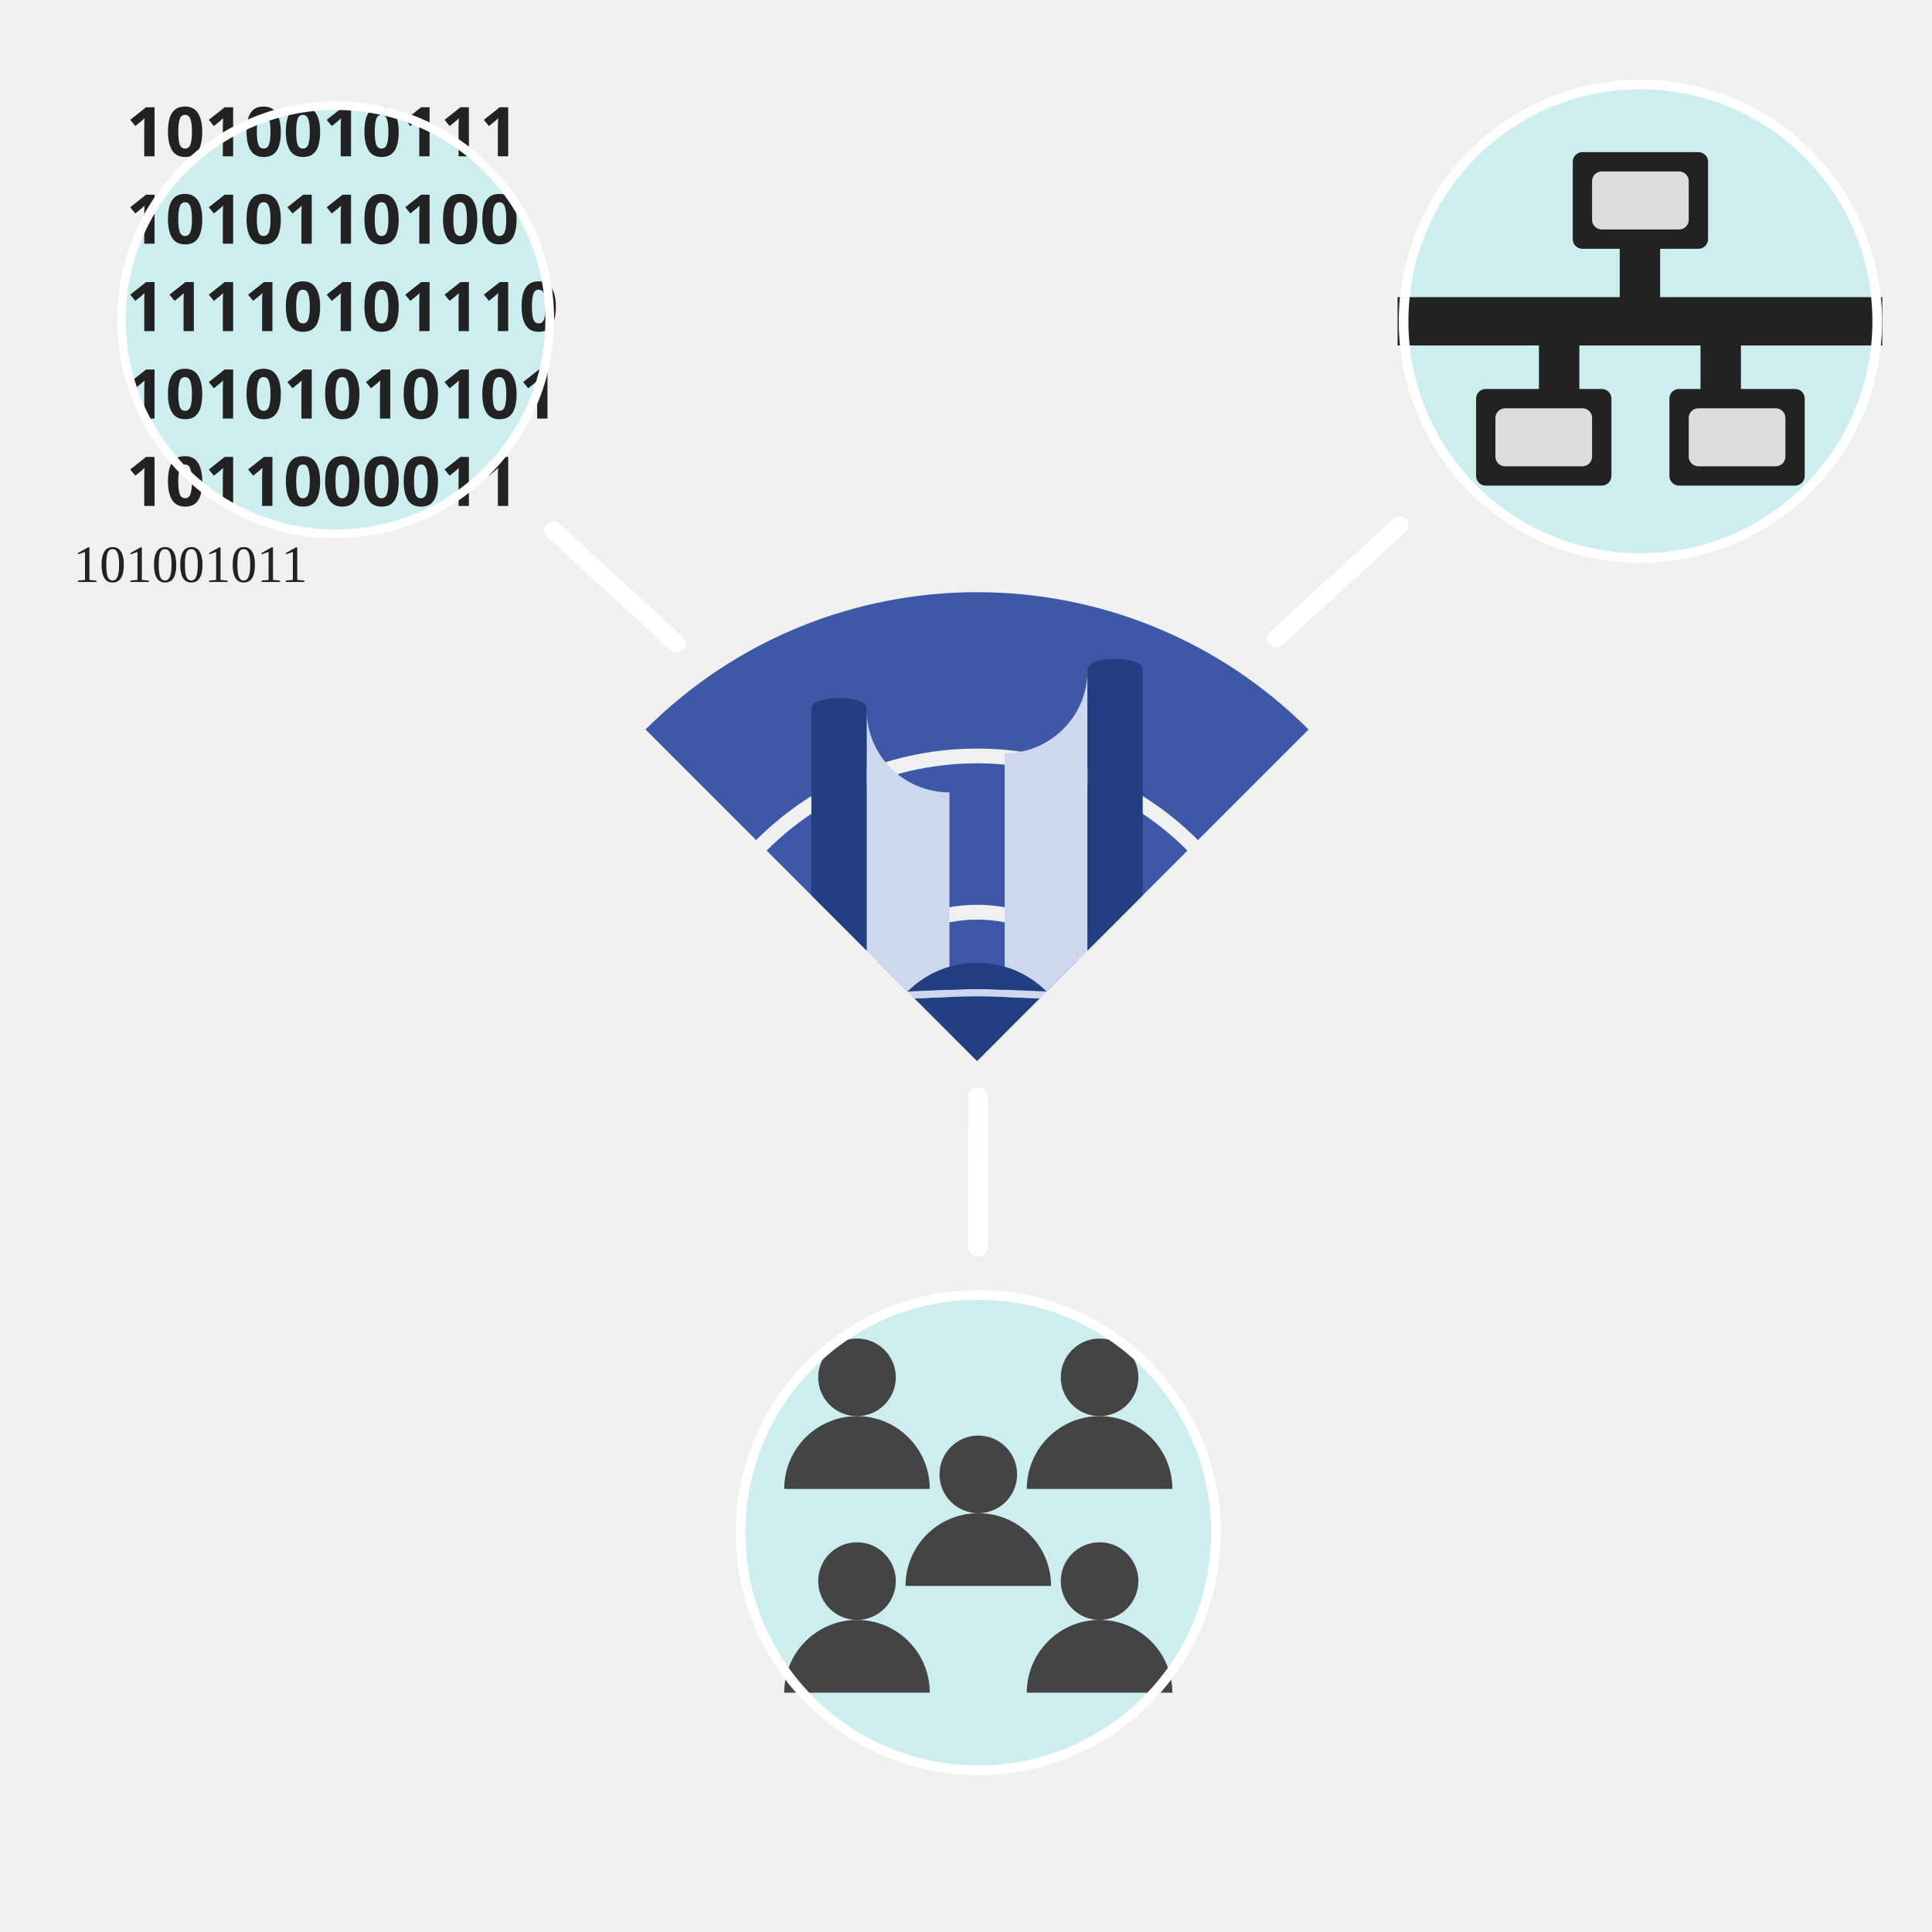
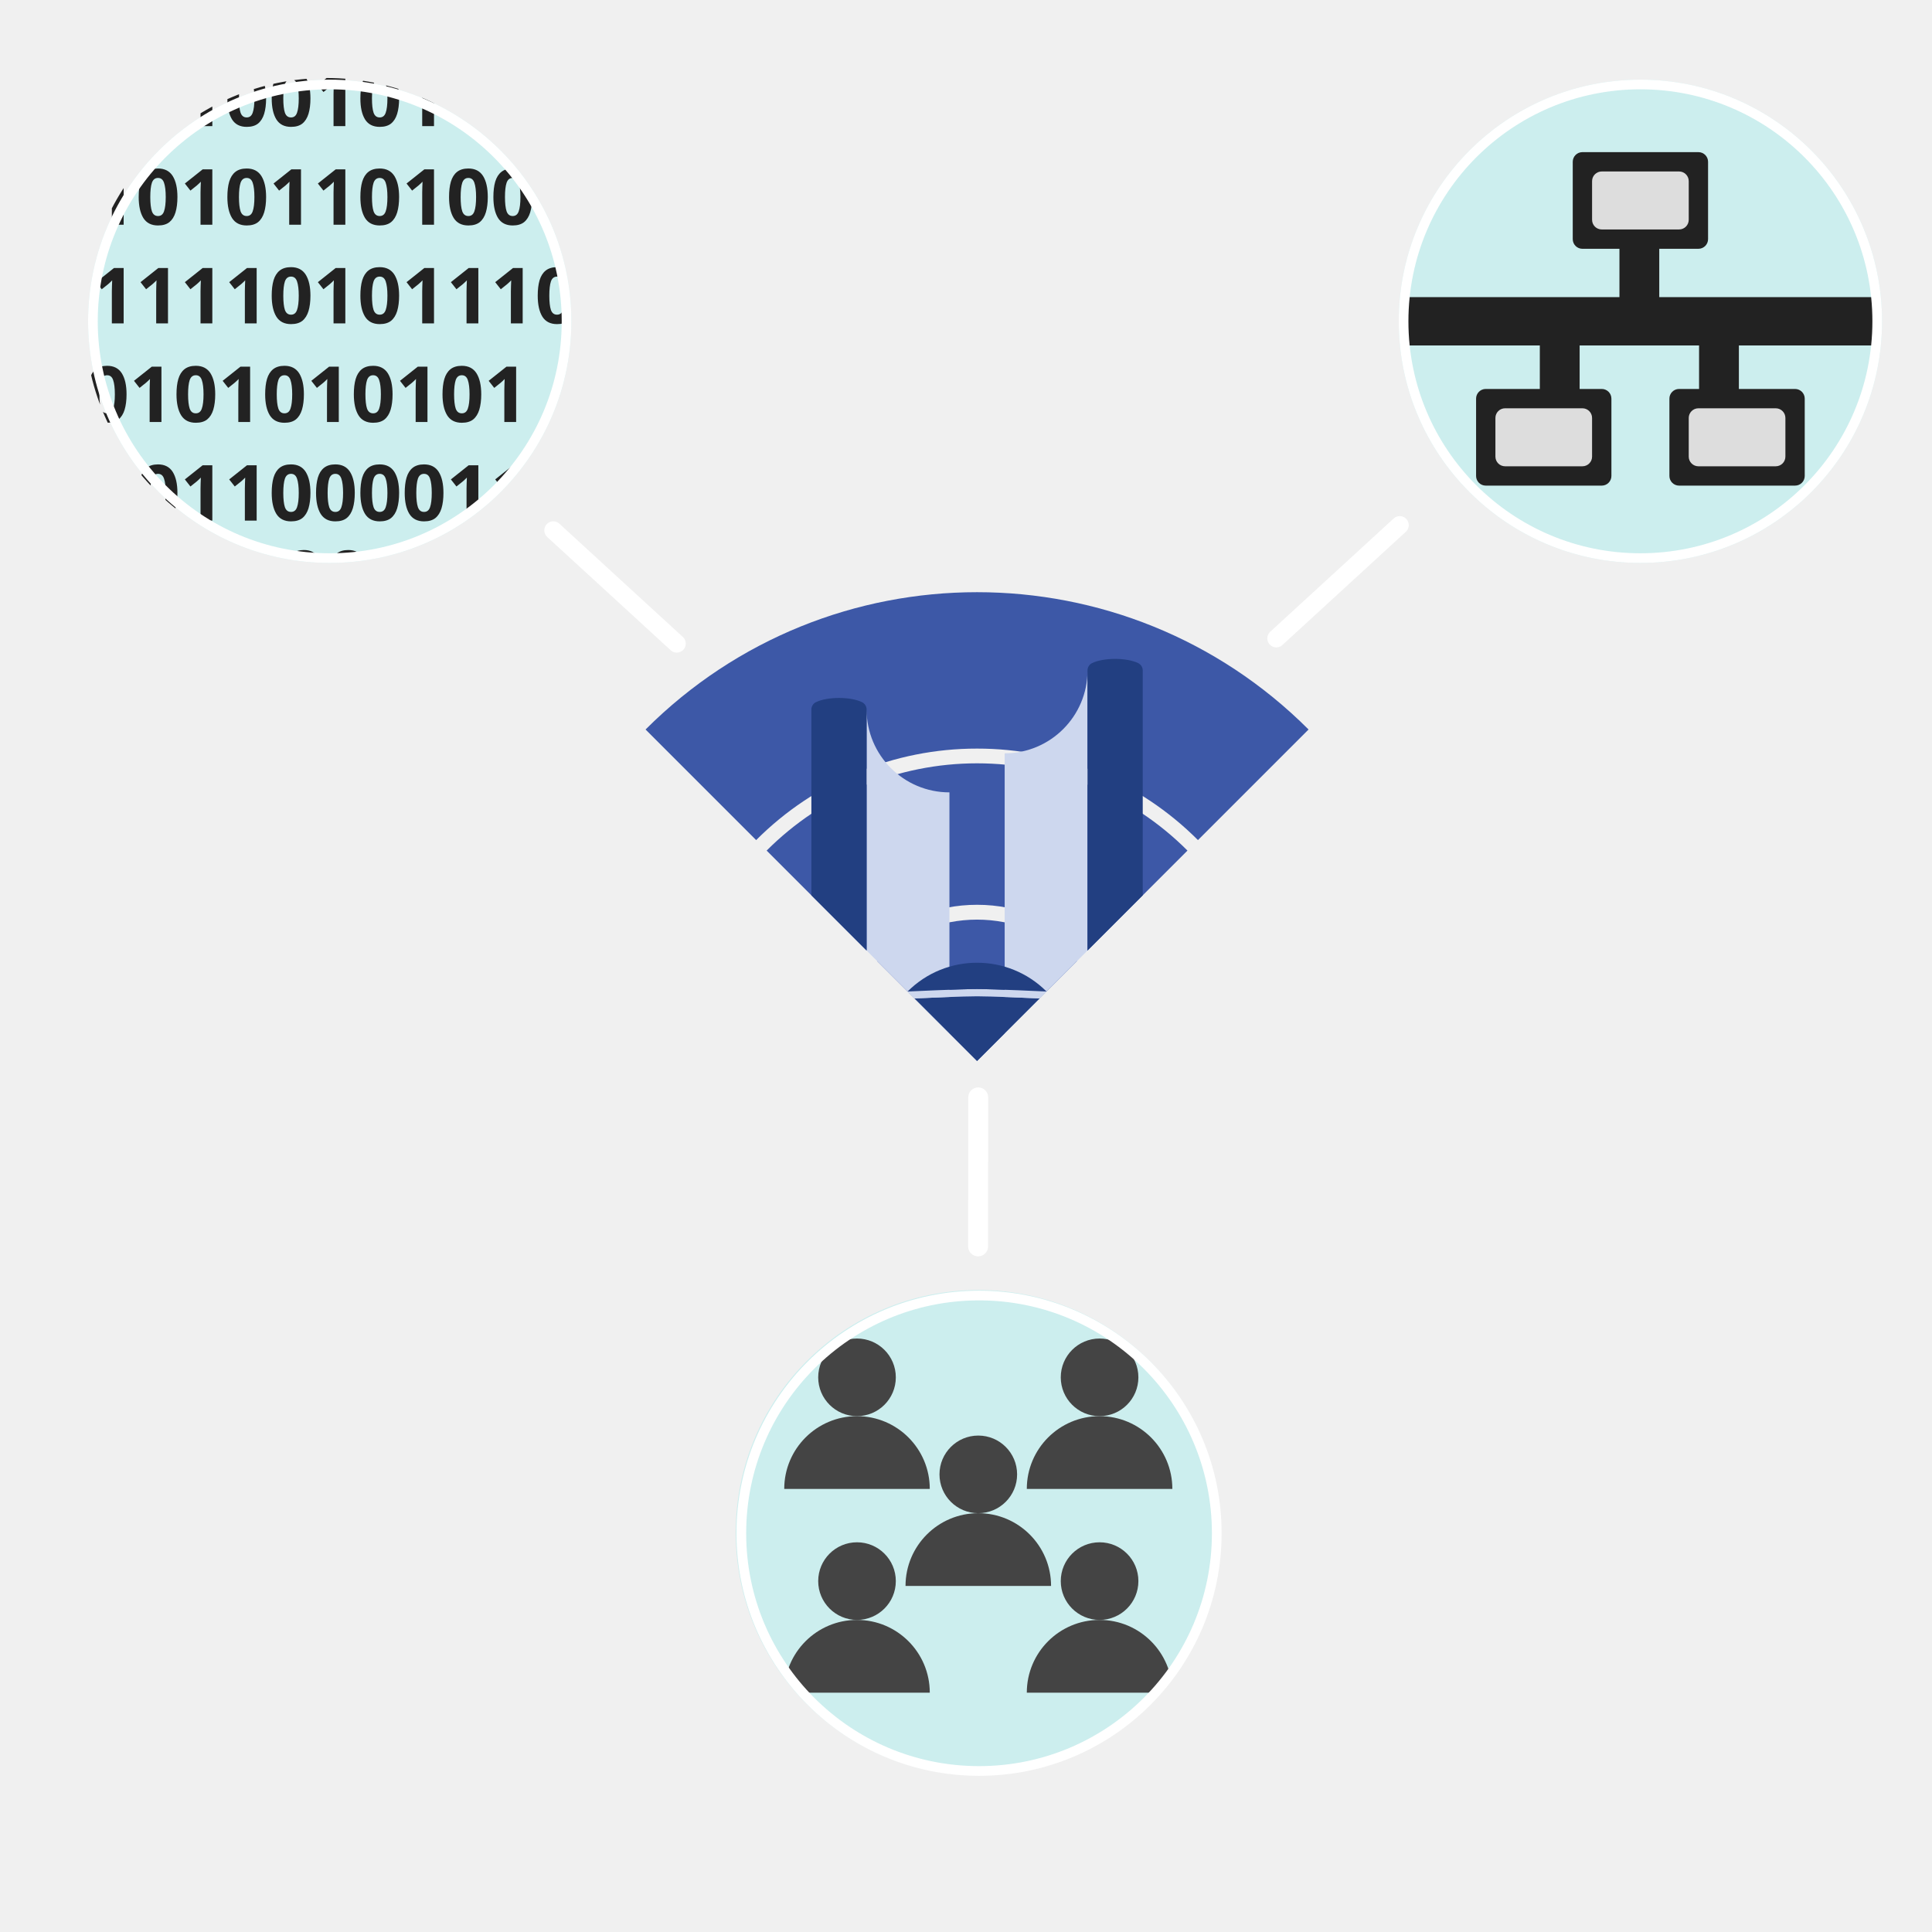
<svg xmlns="http://www.w3.org/2000/svg" width="1200" height="1200" viewBox="0 0 317.5 317.5" version="1.1" id="svg8">
-   <defs id="defs2" />
-   <g id="layer2" transform="matrix(0.5773594,0,0,0.5773594,67.91117,136.4252)" />
-   <g id="layer1" transform="translate(0,20.50002)">
-     <g id="g1049" transform="translate(-58.20833,6.047619)">
-       <circle style="fill:#cceeee;stroke-width:0.797" class="icon-bg" cx="218.979" cy="225.314" r="39.863" id="circle992" />
-       <g transform="matrix(0.5773594,0,0,0.5773594,329.943,157.6924)" id="g914">
-         <g transform="translate(-453.8452,-72.34176)" id="layer1-3">
-           <g transform="matrix(0.2346166,0,0,0.2346166,166.9445,-78.20985)" id="g854">
-             <g id="Bands">
-               <path id="Bottom" d="m 621.27,663.11 v 0 a 171.48,171.48 0 0 0 -242.54,0 v 0 L 500,784.38 Z" transform="translate(-97.83,-215.62)" style="fill:#3d58a7" />
-               <path id="Middle" d="m 500,594.87 a 188.94,188.94 0 0 1 134,55.51 L 755.27,529.11 v 0 a 360.7,360.7 0 0 0 -510.54,0 v 0 L 366,650.38 a 188.94,188.94 0 0 1 134,-55.51 z" transform="translate(-97.83,-215.62)" style="fill:#3d58a7" />
-               <path id="Top" d="m 500,405.38 a 377.81,377.81 0 0 1 268,111 L 902.17,382.21 v 0 C 680.06,160.1 319.94,160.1 97.83,382.21 v 0 L 232,516.38 a 377.81,377.81 0 0 1 268,-111 z" transform="translate(-97.83,-215.62)" style="fill:#3d58a7" />
-             </g>
-             <g id="City_Hall" data-name="City Hall">
-               <g id="Right_Arm" data-name="Right Arm">
-                 <path id="Glass" d="M 533.5,411.11 A 100.5,100.5 0 0 0 634,310.61 v 339.77 l -100.5,100.5 z" transform="translate(-97.83,-215.62)" style="fill:#cdd7ee" />
-                 <path id="Post" d="M 701,583.38 V 310.61 a 9.92,9.92 0 0 0 -5.55,-8.95 c -14.05,-6.82 -41.86,-6.82 -55.91,0 a 9.93,9.93 0 0 0 -5.54,8.95 v 339.77 z" transform="translate(-97.83,-215.62)" style="fill:#223f81" />
-               </g>
-               <g id="Left_Arm" data-name="Left Arm">
-                 <path id="Glass-2" data-name="Glass" d="M 466.5,458.49 A 100.5,100.5 0 0 1 366,358 v 292.38 l 100.5,100.5 z" transform="translate(-97.83,-215.62)" style="fill:#cdd7ee" />
-                 <path id="Post-2" data-name="Post" d="m 299,583.38 67,67 V 358 a 9.93,9.93 0 0 0 -5.54,-8.95 c -14,-6.82 -41.86,-6.82 -55.91,0 A 9.92,9.92 0 0 0 299,358 Z" transform="translate(-97.83,-215.62)" style="fill:#223f81" />
-               </g>
-               <g id="Dome">
-                 <path id="Bottom-2" data-name="Bottom" d="m 500,705.86 c -16.35,0 -58,1.8 -75.9,2.62 l -5.7,-5.7 v 0 l 81.6,81.6 75.9,-75.9 C 558,707.66 516.34,705.86 500,705.86 Z" transform="translate(-97.83,-215.62)" style="fill:#223f81" />
-                 <path id="Band" d="m 584.29,700.09 v 0 c 0,0 -63.21,-3 -84.29,-3 -21.08,0 -84.21,3 -84.29,3 l 8.39,8.39 c 17.9,-0.82 59.55,-2.62 75.9,-2.62 16.35,0 58,1.8 75.9,2.62 z" transform="translate(-97.83,-215.62)" style="fill:#cdd7ee" />
-                 <path id="Top-2" data-name="Top" d="m 415.71,700.09 c 0.08,0 63.22,-3 84.29,-3 21.07,0 84.25,3 84.29,3 v 0 a 119.19,119.19 0 0 0 -168.58,0 z" transform="translate(-97.83,-215.62)" style="fill:#223f81" />
-               </g>
-             </g>
-           </g>
-           <path id="path907" d="m 261.631,65.589 -0.029,42.413" style="fill:none;stroke:#ffffff;stroke-width:5.667;stroke-linecap:round;stroke-linejoin:miter;stroke-miterlimit:4;stroke-dasharray:none;stroke-opacity:1" />
-           <g transform="matrix(1.380886,0,0,1.380886,192.6085,120.4199)" id="g1016">
-             <circle style="fill:#444444;stroke:none" class="person" cx="50" cy="38" r="8" id="circle996" />
-             <path style="fill:#444444" class="person" d="M 65,61 A 15,15 0 0 0 35,61 Z" id="path998" />
-             <circle style="fill:#444444;stroke:none" class="person" cx="25" cy="18" r="8" id="circle1000" />
-             <path style="fill:#444444" class="person" d="M 40,41 A 15,15 0 0 0 10,41 Z" id="path1002" />
-             <circle style="fill:#444444;stroke:none" class="person" cx="75" cy="18" r="8" id="circle1004" />
-             <path style="fill:#444444" class="person" d="M 90,41 A 15,15 0 0 0 60,41 Z" id="path1006" />
-             <circle style="fill:#444444;stroke:none" class="person" cx="25" cy="60" r="8" id="circle1008" />
-             <circle style="fill:#444444;stroke:none" class="person" cx="75" cy="60" r="8" id="circle1012" />
-           </g>
-           <path id="path907-5" d="m 381.619,-97.296 -35.141,32.238" style="fill:none;stroke:#ffffff;stroke-width:5.127;stroke-linecap:round;stroke-linejoin:miter;stroke-miterlimit:4;stroke-dasharray:none;stroke-opacity:1" />
-           <g transform="matrix(1.375664,0,0,1.375664,381.3305,-224.0977)" id="g971">
-             <circle style="fill:#cceeee" class="icon-bg" cx="50" cy="50" r="50" id="circle934" />
-             <path style="fill:#222222;stroke-width:0.914" d="M -0.239,45 H 45.722 V 30 h 8.357 V 45 H 100.04 V 55 H 70.792 V 70 H 62.435 V 55 H 37.366 v 15 h -8.357 V 55 H -0.239 Z" clip-path="url(#clip1)" id="path938" />
-             <rect style="fill:#222222" class="outline" width="28" height="20" x="36" y="15" rx="2" ry="2" id="rect940" />
-             <rect style="fill:#dddddd" class="monitor" width="20" height="12" x="40" y="19" rx="2" ry="2" id="rect942" />
-             <rect style="fill:#222222" class="outline" width="28" height="20" x="56" y="64" rx="2" ry="2" id="rect944" />
-             <rect style="fill:#dddddd" class="monitor" width="20" height="12" x="60" y="68" rx="2" ry="2" id="rect946" />
-             <rect style="fill:#222222" class="outline" width="28" height="20" x="16" y="64" rx="2" ry="2" id="rect948" />
-             <rect style="fill:#dddddd" class="monitor" width="20" height="12" x="20" y="68" rx="2" ry="2" id="rect950" />
-           </g>
-           <g id="g1107" transform="matrix(1.24401,0,0,1.24401,16.51429,-217.9579)">
-             <circle id="circle1073" r="50" cy="50" cx="50" class="icon-bg" style="fill:#cceeee" />
-             <text id="text1077" clip-path="url(#clip)" class="heavy" y="12.605" x="2.093" style="font-style:normal;font-variant:normal;font-weight:bold;font-stretch:normal;font-size:15.717px;font-family:sans-serif;-inkscape-font-specification:'sans-serif, Bold';font-variant-ligatures:normal;font-variant-caps:normal;font-variant-numeric:normal;font-feature-settings:normal;text-align:start;writing-mode:lr-tb;text-anchor:start">1010010111</text>
-             <text id="text1079" clip-path="url(#clip)" class="heavy" y="32.605" x="2.093" style="font-style:normal;font-variant:normal;font-weight:bold;font-stretch:normal;font-size:15.717px;font-family:sans-serif;-inkscape-font-specification:'sans-serif, Bold';font-variant-ligatures:normal;font-variant-caps:normal;font-variant-numeric:normal;font-feature-settings:normal;text-align:start;writing-mode:lr-tb;text-anchor:start">1010110100</text>
-             <text id="text1081" clip-path="url(#clip)" class="heavy" y="52.605" x="2.093" style="font-style:normal;font-variant:normal;font-weight:bold;font-stretch:normal;font-size:15.717px;font-family:sans-serif;-inkscape-font-specification:'sans-serif, Bold';font-variant-ligatures:normal;font-variant-caps:normal;font-variant-numeric:normal;font-feature-settings:normal;text-align:start;writing-mode:lr-tb;text-anchor:start">11110101110</text>
-             <text id="text1083" clip-path="url(#clip)" class="heavy" y="72.605" x="2.093" style="font-style:normal;font-variant:normal;font-weight:bold;font-stretch:normal;font-size:15.717px;font-family:sans-serif;-inkscape-font-specification:'sans-serif, Bold';font-variant-ligatures:normal;font-variant-caps:normal;font-variant-numeric:normal;font-feature-settings:normal;text-align:start;writing-mode:lr-tb;text-anchor:start">10101010101</text>
-             <text id="text1085" clip-path="url(#clip)" class="heavy" y="92.605" x="2.093" style="font-style:normal;font-variant:normal;font-weight:bold;font-stretch:normal;font-size:15.717px;font-family:sans-serif;-inkscape-font-specification:'sans-serif, Bold';font-variant-ligatures:normal;font-variant-caps:normal;font-variant-numeric:normal;font-feature-settings:normal;text-align:start;writing-mode:lr-tb;text-anchor:start">1011000011</text>
-             <text id="text1087" clip-path="url(#clip)" class="heavy" y="110" x="-10">101001011</text>
-           </g>
-           <path id="path907-5-0" d="m 140.681,-95.815 35.141,32.238" style="fill:none;stroke:#ffffff;stroke-width:5.127;stroke-linecap:round;stroke-linejoin:miter;stroke-miterlimit:4;stroke-dasharray:none;stroke-opacity:1" />
+   <defs id="defs2">
+     <clipPath clipPathUnits="userSpaceOnUse" id="clipPath594">
+       <circle id="circle596" r="35.194" cy="31.787" cx="54.938" class="icon-outline" style="display:inline;fill:none;stroke:#ffffff;stroke-width:1.436px" />
+     </clipPath>
+     <clipPath clipPathUnits="userSpaceOnUse" id="clipPath598">
+       <circle id="circle600" r="35.194" cy="31.787" cx="54.938" class="icon-outline" style="display:inline;fill:none;stroke:#ffffff;stroke-width:1.436px" />
+     </clipPath>
+     <clipPath clipPathUnits="userSpaceOnUse" id="clipPath602">
+       <circle id="circle604" r="35.194" cy="31.787" cx="54.938" class="icon-outline" style="display:inline;fill:none;stroke:#ffffff;stroke-width:1.436px" />
+     </clipPath>
+     <clipPath clipPathUnits="userSpaceOnUse" id="clipPath606">
+       <circle id="circle608" r="35.194" cy="31.787" cx="54.938" class="icon-outline" style="display:inline;fill:none;stroke:#ffffff;stroke-width:1.436px" />
+     </clipPath>
+     <clipPath clipPathUnits="userSpaceOnUse" id="clipPath610">
+       <circle id="circle612" r="35.194" cy="31.787" cx="54.938" class="icon-outline" style="display:inline;fill:none;stroke:#ffffff;stroke-width:1.436px" />
+     </clipPath>
+     <clipPath clipPathUnits="userSpaceOnUse" id="clipPath614">
+       <circle id="circle616" r="35.194" cy="31.787" cx="54.938" class="icon-outline" style="display:inline;fill:none;stroke:#ffffff;stroke-width:1.436px" />
+     </clipPath>
+     <clipPath clipPathUnits="userSpaceOnUse" id="clipPath691">
+       <g id="use693">
+         <circle transform="translate(0,20.50002)" id="circle760" r="39.066" cy="231.362" cx="160.771" class="icon-outline" style="display:inline;fill:none;stroke:#ffffff;stroke-width:1.595px" />
+         <g id="g782">
+           <path style="display:inline;fill:#444444;stroke-width:0.797" class="person" d="m 152.798,257.672 a 11.959,11.959 0 0 0 -23.918,0 z" clip-path="url(#clip)" id="path762" transform="translate(0,20.50002)" />
+           <path style="display:inline;fill:#444444;stroke-width:0.797" class="person" d="m 192.661,257.672 a 11.959,11.959 0 0 0 -23.918,0 z" clip-path="url(#clip)" id="path764" transform="translate(0,20.50002)" />
+           <circle style="fill:#444444;stroke:none;stroke-width:0.797" class="person" cx="160.771" cy="242.295" r="6.378" id="circle766" />
+           <path style="fill:#444444;stroke-width:0.797" class="person" d="m 172.73,260.632 a 11.959,11.959 0 0 0 -23.918,0 z" id="path768" />
+           <circle style="fill:#444444;stroke:none;stroke-width:0.797" class="person" cx="140.839" cy="226.349" r="6.378" id="circle770" />
+           <path style="fill:#444444;stroke-width:0.797" class="person" d="m 152.798,244.686 a 11.959,11.959 0 0 0 -23.918,0 z" id="path772" />
+           <circle style="fill:#444444;stroke:none;stroke-width:0.797" class="person" cx="180.702" cy="226.349" r="6.378" id="circle774" />
+           <path style="fill:#444444;stroke-width:0.797" class="person" d="m 192.661,244.686 a 11.959,11.959 0 0 0 -23.918,0 z" id="path776" />
+           <circle style="fill:#444444;stroke:none;stroke-width:0.797" class="person" cx="140.839" cy="259.834" r="6.378" id="circle778" />
+           <circle style="fill:#444444;stroke:none;stroke-width:0.797" class="person" cx="180.702" cy="259.834" r="6.378" id="circle780" />
        </g>
      </g>
-       <path style="fill:#444444;stroke-width:0.797" class="person" d="m 211.006,251.624 a 11.959,11.959 0 0 0 -23.918,0 z" clip-path="url(#clip)" id="path1010" />
-       <path style="fill:#444444;stroke-width:0.797" class="person" d="m 250.87,251.624 a 11.959,11.959 0 0 0 -23.918,0 z" clip-path="url(#clip)" id="path1014" />
-       <circle style="fill:none;stroke:#ffffff;stroke-width:1.595px" class="icon-outline" cx="218.979" cy="225.314" r="39.066" id="circle994" />
-       <circle style="fill:none;stroke:#ffffff;stroke-width:1.589px" class="icon-outline" cx="327.789" cy="26.253" r="38.918" id="circle936" />
+     </clipPath>
+     <clipPath clipPathUnits="userSpaceOnUse" id="clipPath870">
+       <circle id="circle872" r="39.066" cy="251.862" cx="160.771" class="icon-outline" style="display:inline;fill:none;stroke:#ffffff;stroke-width:1.595px" />
+     </clipPath>
+   </defs>
+   <g id="layer2" transform="matrix(0.5773594,0,0,0.5773594,67.91117,136.4252)" style="display:inline">
+     <g style="display:inline" id="g854" transform="matrix(0.2346166,0,0,0.2346166,66.12634,-67.73524)">
+       <g id="Bands">
+         <path style="fill:#3d58a7" transform="translate(-97.83,-215.62)" d="m 621.27,663.11 v 0 a 171.48,171.48 0 0 0 -242.54,0 v 0 L 500,784.38 Z" id="Bottom" />
+         <path style="fill:#3d58a7" transform="translate(-97.83,-215.62)" d="m 500,594.87 a 188.94,188.94 0 0 1 134,55.51 L 755.27,529.11 v 0 a 360.7,360.7 0 0 0 -510.54,0 v 0 L 366,650.38 a 188.94,188.94 0 0 1 134,-55.51 z" id="Middle" />
+         <path style="fill:#3d58a7" transform="translate(-97.83,-215.62)" d="m 500,405.38 a 377.81,377.81 0 0 1 268,111 L 902.17,382.21 v 0 C 680.06,160.1 319.94,160.1 97.83,382.21 v 0 L 232,516.38 a 377.81,377.81 0 0 1 268,-111 z" id="Top" />
+       </g>
+       <g data-name="City Hall" id="City_Hall">
+         <g data-name="Right Arm" id="Right_Arm">
+           <path style="fill:#cdd7ee" transform="translate(-97.83,-215.62)" d="M 533.5,411.11 A 100.5,100.5 0 0 0 634,310.61 v 339.77 l -100.5,100.5 z" id="Glass" />
+           <path style="fill:#223f81" transform="translate(-97.83,-215.62)" d="M 701,583.38 V 310.61 a 9.92,9.92 0 0 0 -5.55,-8.95 c -14.05,-6.82 -41.86,-6.82 -55.91,0 a 9.93,9.93 0 0 0 -5.54,8.95 v 339.77 z" id="Post" />
+         </g>
+         <g data-name="Left Arm" id="Left_Arm">
+           <path style="fill:#cdd7ee" transform="translate(-97.83,-215.62)" d="M 466.5,458.49 A 100.5,100.5 0 0 1 366,358 v 292.38 l 100.5,100.5 z" data-name="Glass" id="Glass-2" />
+           <path style="fill:#223f81" transform="translate(-97.83,-215.62)" d="m 299,583.38 67,67 V 358 a 9.93,9.93 0 0 0 -5.54,-8.95 c -14,-6.82 -41.86,-6.82 -55.91,0 A 9.92,9.92 0 0 0 299,358 Z" data-name="Post" id="Post-2" />
+         </g>
+         <g id="Dome">
+           <path style="fill:#223f81" transform="translate(-97.83,-215.62)" d="m 500,705.86 c -16.35,0 -58,1.8 -75.9,2.62 l -5.7,-5.7 v 0 l 81.6,81.6 75.9,-75.9 C 558,707.66 516.34,705.86 500,705.86 Z" data-name="Bottom" id="Bottom-2" />
+           <path style="fill:#cdd7ee" transform="translate(-97.83,-215.62)" d="m 584.29,700.09 v 0 c 0,0 -63.21,-3 -84.29,-3 -21.08,0 -84.21,3 -84.29,3 l 8.39,8.39 c 17.9,-0.82 59.55,-2.62 75.9,-2.62 16.35,0 58,1.8 75.9,2.62 z" id="Band" />
+           <path style="fill:#223f81" transform="translate(-97.83,-215.62)" d="m 415.71,700.09 c 0.08,0 63.22,-3 84.29,-3 21.07,0 84.25,3 84.29,3 v 0 a 119.19,119.19 0 0 0 -168.58,0 z" data-name="Top" id="Top-2" />
+         </g>
+       </g>
    </g>
-     <circle id="circle1075" r="35.194" cy="32.045" cx="55.15" class="icon-outline" style="fill:none;stroke:#ffffff;stroke-width:1.436px" />
+     <path transform="matrix(1.732023,0,0,1.732023,-117.6237,-200.7851)" style="display:inline;fill:none;stroke:#ffffff;stroke-width:3.272;stroke-linecap:round;stroke-linejoin:miter;stroke-miterlimit:4;stroke-dasharray:none;stroke-opacity:1" d="m 160.758,159.841 -0.017,24.488" id="path907" />
+     <path transform="matrix(1.732023,0,0,1.732023,-117.6237,-200.7851)" style="display:inline;fill:none;stroke:#ffffff;stroke-width:2.96;stroke-linecap:round;stroke-linejoin:miter;stroke-miterlimit:4;stroke-dasharray:none;stroke-opacity:1" d="M 230.034,65.798 209.745,84.411" id="path907-5" />
+     <path transform="matrix(1.732023,0,0,1.732023,-117.6237,-200.7851)" style="display:inline;fill:none;stroke:#ffffff;stroke-width:2.96;stroke-linecap:round;stroke-linejoin:miter;stroke-miterlimit:4;stroke-dasharray:none;stroke-opacity:1" d="M 90.926,66.653 111.215,85.266" id="path907-5-0" />
+   </g>
+   <g id="layer3" style="display:inline">
+     <g style="display:inline" id="g971" transform="matrix(0.7942525,0,0,0.7942525,229.8676,13.08788)">
+       <circle id="circle934" r="50" cy="50" cx="50" class="icon-bg" style="fill:#cceeee" />
+       <path id="path938" clip-path="url(#clip1)" d="M 0.356,45 H 45.663 V 30 h 8.238 V 45 H 99.207 V 55 H 70.375 V 70 H 62.138 V 55 H 37.425 V 70 H 29.188 V 55 H 0.356 Z" style="fill:#222222;stroke-width:0.908" />
+       <rect id="rect940" ry="2" rx="2" y="15" x="36" height="20" width="28" class="outline" style="fill:#222222" />
+       <rect id="rect942" ry="2" rx="2" y="19" x="40" height="12" width="20" class="monitor" style="fill:#dddddd" />
+       <rect id="rect944" ry="2" rx="2" y="64" x="56" height="20" width="28" class="outline" style="fill:#222222" />
+       <rect id="rect946" ry="2" rx="2" y="68" x="60" height="12" width="20" class="monitor" style="fill:#dddddd" />
+       <rect id="rect948" ry="2" rx="2" y="64" x="16" height="20" width="28" class="outline" style="fill:#222222" />
+       <rect id="rect950" ry="2" rx="2" y="68" x="20" height="12" width="20" class="monitor" style="fill:#dddddd" />
+     </g>
+     <circle transform="translate(0,20.50002)" id="circle936" r="38.918" cy="32.3" cx="269.58" class="icon-outline" style="display:inline;fill:none;stroke:#ffffff;stroke-width:1.589px" />
+   </g>
+   <g id="layer4" style="display:inline">
+     <circle transform="translate(0,20.50002)" id="circle992" r="39.863" cy="231.362" cx="160.771" class="icon-bg" style="display:inline;fill:#cceeee;stroke-width:0.797" />
+   </g>
+   <g id="layer7" style="display:inline">
+     <g id="g673" clip-path="url(#clipPath870)">
+       <path style="display:inline;fill:#444444;stroke-width:0.797" class="person" d="m 152.798,257.672 a 11.959,11.959 0 0 0 -23.918,0 z" clip-path="url(#clip)" id="path1010" transform="translate(0,20.50002)" />
+       <path style="display:inline;fill:#444444;stroke-width:0.797" class="person" d="m 192.661,257.672 a 11.959,11.959 0 0 0 -23.918,0 z" clip-path="url(#clip)" id="path1014" transform="translate(0,20.50002)" />
+       <circle style="fill:#444444;stroke:none;stroke-width:0.797" class="person" cx="160.771" cy="242.295" r="6.378" id="circle996" />
+       <path style="fill:#444444;stroke-width:0.797" class="person" d="m 172.73,260.632 a 11.959,11.959 0 0 0 -23.918,0 z" id="path998" />
+       <circle style="fill:#444444;stroke:none;stroke-width:0.797" class="person" cx="140.839" cy="226.349" r="6.378" id="circle1000" />
+       <path style="fill:#444444;stroke-width:0.797" class="person" d="m 152.798,244.686 a 11.959,11.959 0 0 0 -23.918,0 z" id="path1002" />
+       <circle style="fill:#444444;stroke:none;stroke-width:0.797" class="person" cx="180.702" cy="226.349" r="6.378" id="circle1004" />
+       <path style="fill:#444444;stroke-width:0.797" class="person" d="m 192.661,244.686 a 11.959,11.959 0 0 0 -23.918,0 z" id="path1006" />
+       <circle style="fill:#444444;stroke:none;stroke-width:0.797" class="person" cx="140.839" cy="259.834" r="6.378" id="circle1008" />
+       <circle style="fill:#444444;stroke:none;stroke-width:0.797" class="person" cx="180.702" cy="259.834" r="6.378" id="circle1012" />
+     </g>
+     <circle id="circle994-0" r="39.066" cy="251.971" cx="160.893" class="icon-outline" style="display:inline;fill:none;stroke:#ffffff;stroke-width:1.595px" />
+   </g>
+   <g id="layer6" style="display:inline">
+     <circle id="circle1073" r="39.712" cy="52.801" cx="54.188" class="icon-bg" style="display:inline;fill:#cceeee;stroke-width:0.794" />
+   </g>
+   <g id="layer5" style="display:inline" transform="translate(0,20.50002)">
+     <g id="g886" transform="matrix(1.128395,0,0,1.128395,-8.355884,-3.837534)">
+       <text style="font-style:normal;font-variant:normal;font-weight:bold;font-stretch:normal;font-size:11.289px;font-family:sans-serif;-inkscape-font-specification:'sans-serif, Bold';font-variant-ligatures:normal;font-variant-caps:normal;font-variant-numeric:normal;font-feature-settings:normal;text-align:start;writing-mode:lr-tb;text-anchor:start;display:inline;stroke-width:0.718" x="20.741" y="3.599" class="heavy" clip-path="url(#clipPath614)" id="text1077">1010010111</text>
+       <text style="font-style:normal;font-variant:normal;font-weight:bold;font-stretch:normal;font-size:11.289px;font-family:sans-serif;-inkscape-font-specification:'sans-serif, Bold';font-variant-ligatures:normal;font-variant-caps:normal;font-variant-numeric:normal;font-feature-settings:normal;text-align:start;writing-mode:lr-tb;text-anchor:start;display:inline;stroke-width:0.718" x="20.741" y="17.963" class="heavy" clip-path="url(#clipPath610)" id="text1079">1010110100</text>
+       <text style="font-style:normal;font-variant:normal;font-weight:bold;font-stretch:normal;font-size:11.289px;font-family:sans-serif;-inkscape-font-specification:'sans-serif, Bold';font-variant-ligatures:normal;font-variant-caps:normal;font-variant-numeric:normal;font-feature-settings:normal;text-align:start;writing-mode:lr-tb;text-anchor:start;display:inline;stroke-width:0.718" x="20.741" y="32.328" class="heavy" clip-path="url(#clipPath606)" id="text1081">11110101110</text>
+       <text style="font-style:normal;font-variant:normal;font-weight:bold;font-stretch:normal;font-size:11.289px;font-family:sans-serif;-inkscape-font-specification:'sans-serif, Bold';font-variant-ligatures:normal;font-variant-caps:normal;font-variant-numeric:normal;font-feature-settings:normal;text-align:start;writing-mode:lr-tb;text-anchor:start;display:inline;stroke-width:0.718" x="13.332" y="46.693" class="heavy" clip-path="url(#clipPath602)" id="text1083">10101010101</text>
+       <text style="font-style:normal;font-variant:normal;font-weight:bold;font-stretch:normal;font-size:11.289px;font-family:sans-serif;-inkscape-font-specification:'sans-serif, Bold';font-variant-ligatures:normal;font-variant-caps:normal;font-variant-numeric:normal;font-feature-settings:normal;text-align:start;writing-mode:lr-tb;text-anchor:start;display:inline;stroke-width:0.718" x="20.741" y="61.058" class="heavy" clip-path="url(#clipPath598)" id="text1085">1011000011</text>
+       <text x="29.074" y="73.525" class="heavy" clip-path="url(#clipPath594)" id="text1087" style="font-style:normal;font-variant:normal;font-weight:bold;font-stretch:normal;font-size:11.289px;font-family:sans-serif;-inkscape-font-specification:'sans-serif, Bold';font-variant-ligatures:normal;font-variant-caps:normal;font-variant-numeric:normal;font-feature-settings:normal;text-align:start;writing-mode:lr-tb;text-anchor:start;display:inline;stroke-width:0.718">101001011</text>
+     </g>
+     <circle transform="translate(0,-20.50002)" id="circle1075" r="38.918" cy="52.801" cx="54.188" class="icon-outline" style="display:inline;fill:none;stroke:#ffffff;stroke-width:1.588px" />
  </g>
  <style type="text/css" id="style883">
    circle.icon-outline {
    stroke: #fff;
    stroke-width: 2px;
    fill: none;
    }
    
    circle.icon-bg {
    fill: #cee;
    }

    circle.person {
    fill: #444;
    stroke: none;
    }

    path.person {
    fill: #444;
    stoke: none;
    }
  </style>
  <style id="style952" type="text/css">
    circle.icon-outline {
    stroke: #fff;
    stroke-width: 2px;
    fill: none;
    }
    
    circle.icon-bg {
    fill: #cee;
    }

    path {
        fill: #222;
    }
    
    rect.outline {
        fill: #222;
    }
    
    rect.monitor {
        fill: #ddd;
    }
    
    </style>
  <style id="style1089" type="text/css">
    circle.icon-outline {
    stroke: #fff;
    stroke-width: 2px;
    fill: none;
    }
    
    circle.icon-bg {
    fill: #cee;
    }

    text {
      font: bold 1.2rem sans-serif;
      fill: #222;
    }
    
    </style>
</svg>
